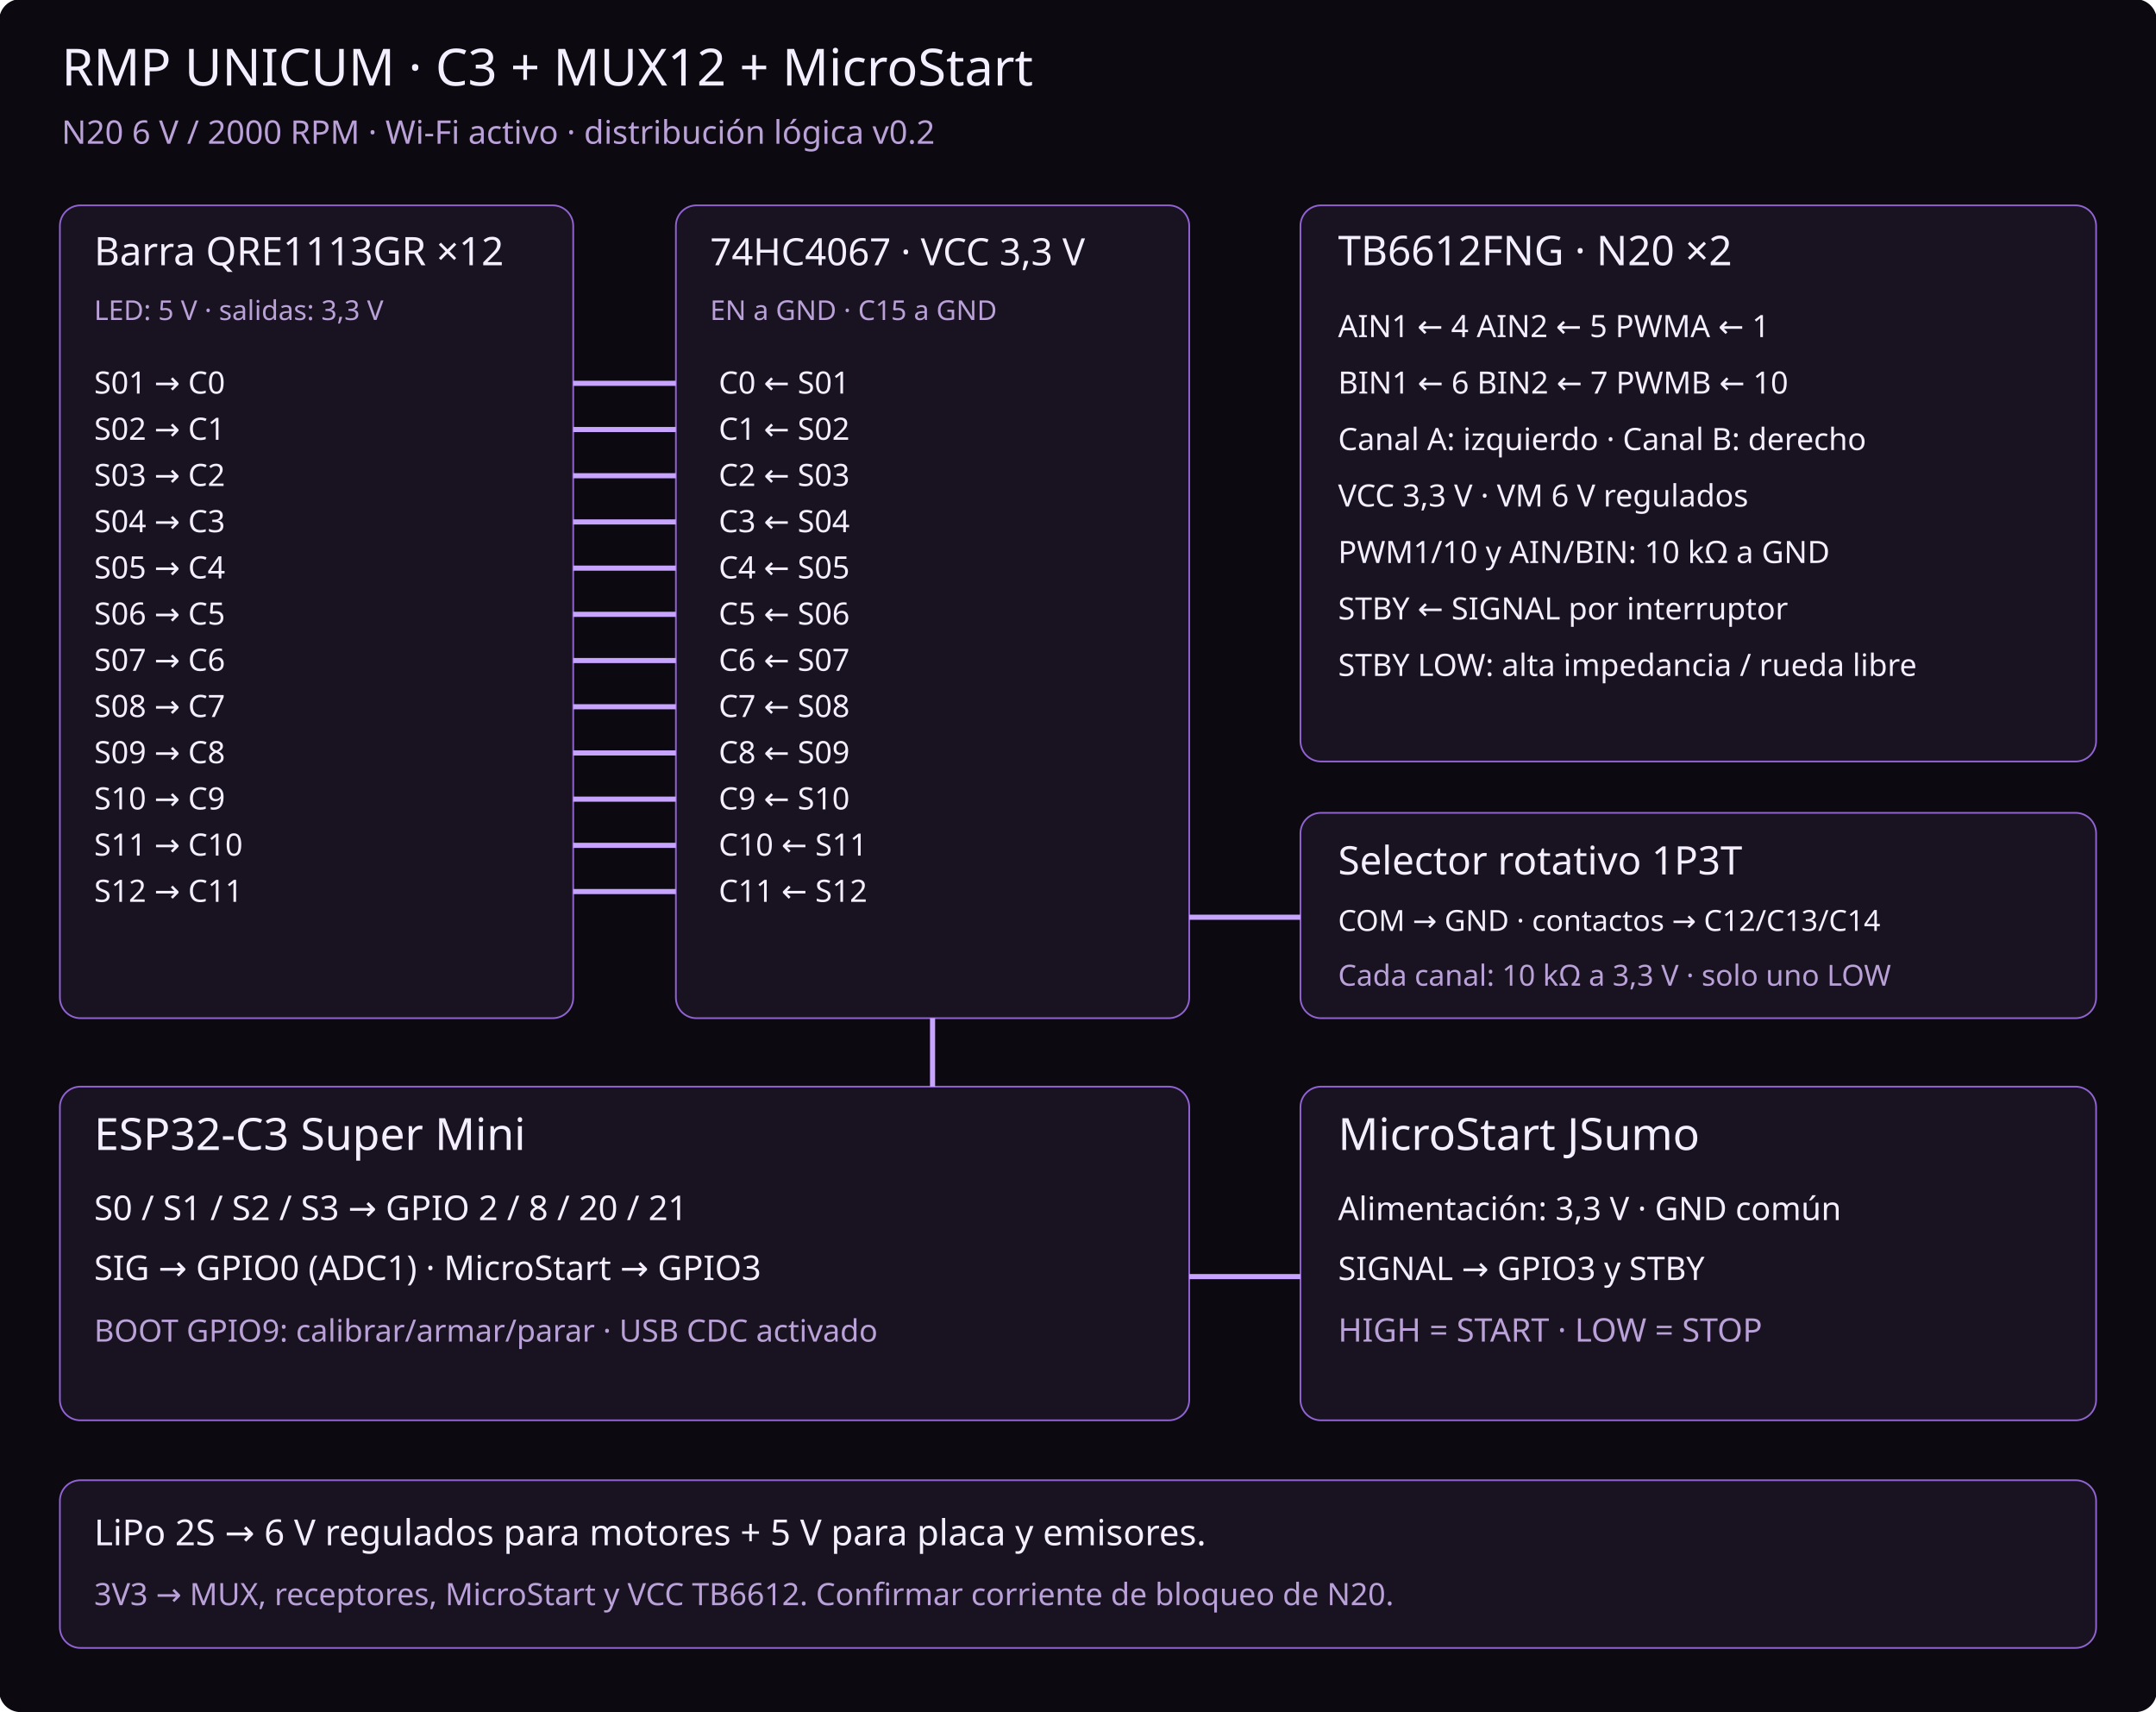
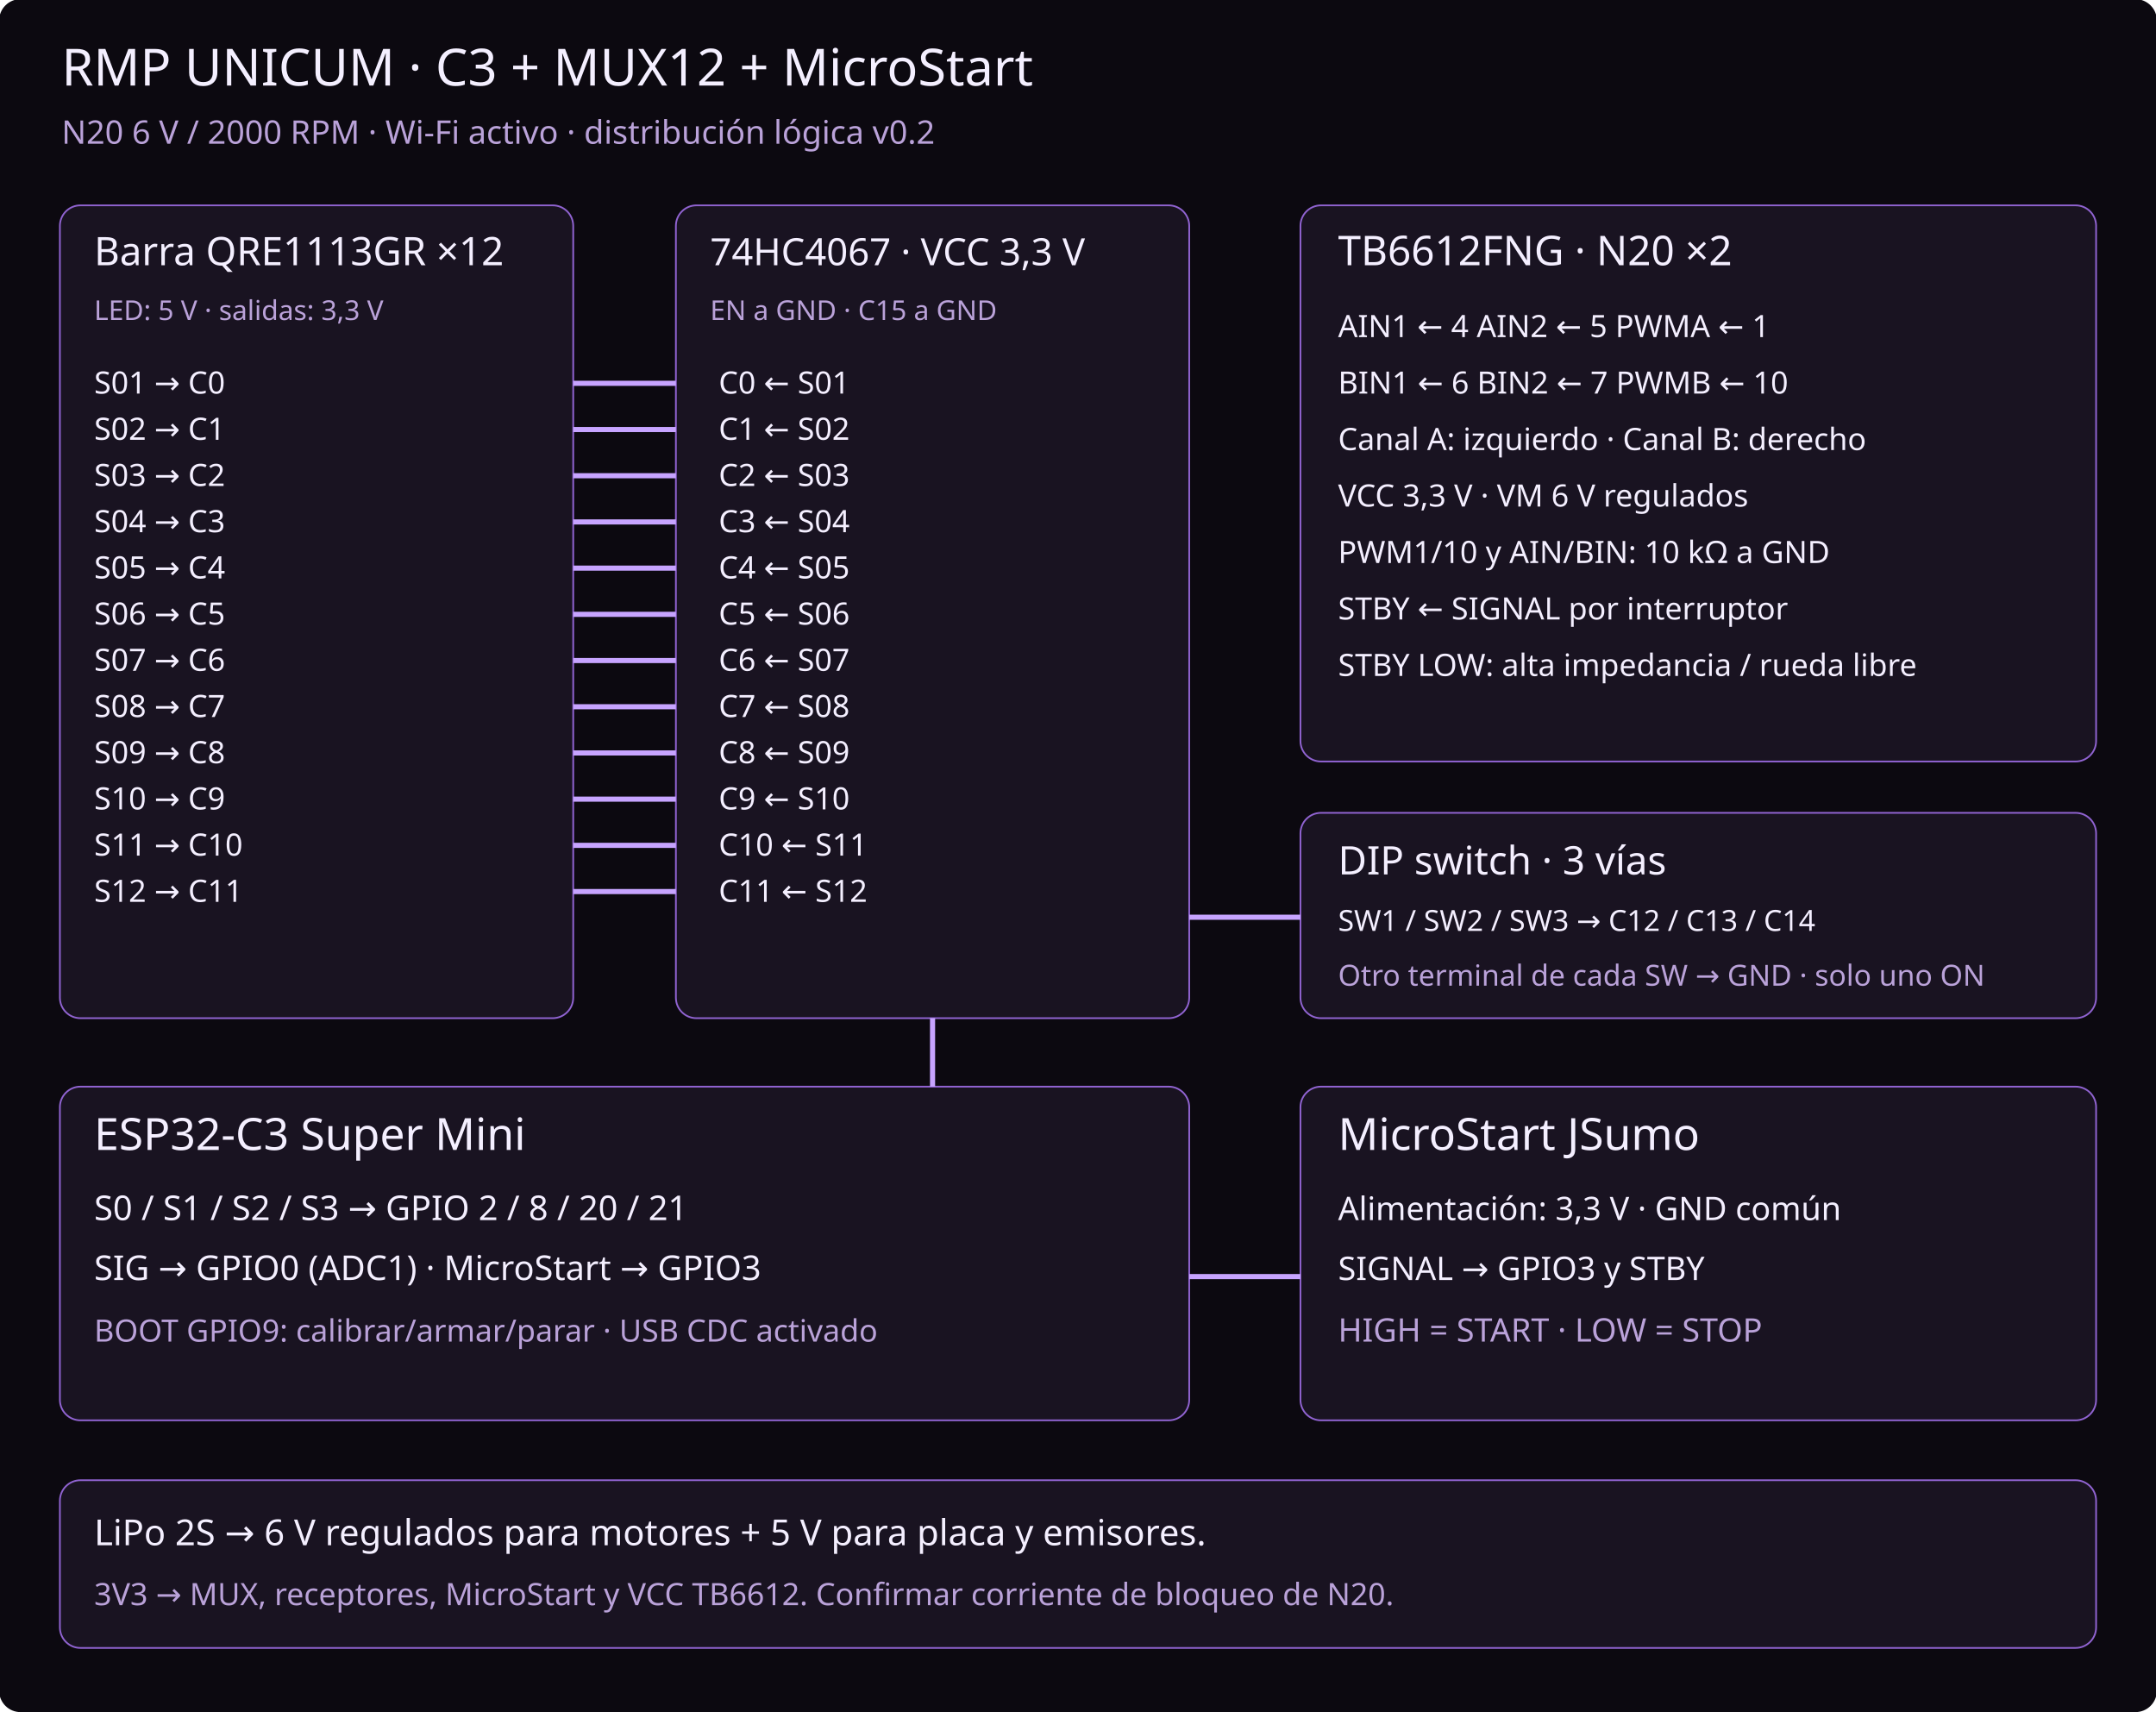
<svg xmlns="http://www.w3.org/2000/svg" width="1260" height="1000" viewBox="0 0 1260 1000">
  <rect x="0" y="0" width="1260" height="1000" rx="12" fill="#0c0910" stroke="#0c0910" />
  <text x="36" y="50" font-family="sans-serif" font-size="30" fill="#f4efff" text-anchor="start">RMP UNICUM · C3 + MUX12 + MicroStart</text>
  <text x="36" y="84" font-family="sans-serif" font-size="19" fill="#baa2d9" text-anchor="start">N20 6 V / 2000 RPM · Wi-Fi activo · distribución lógica v0.2</text>
  <rect x="35" y="120" width="300" height="475" rx="12" fill="#191321" stroke="#9063d1" />
  <text x="55" y="155" font-family="sans-serif" font-size="23" fill="#f4efff" text-anchor="start">Barra QRE1113GR ×12</text>
  <text x="55" y="187" font-family="sans-serif" font-size="16" fill="#baa2d9" text-anchor="start">LED: 5 V · salidas: 3,3 V</text>
  <rect x="395" y="120" width="300" height="475" rx="12" fill="#191321" stroke="#9063d1" />
  <text x="415" y="155" font-family="sans-serif" font-size="22" fill="#f4efff" text-anchor="start">74HC4067 · VCC 3,3 V</text>
  <text x="415" y="187" font-family="sans-serif" font-size="16" fill="#baa2d9" text-anchor="start">EN a GND · C15 a GND</text>
  <text x="55" y="230" font-family="sans-serif" font-size="18" fill="#f4efff" text-anchor="start">S01  →  C0</text>
  <text x="420" y="230" font-family="sans-serif" font-size="18" fill="#f4efff" text-anchor="start">C0  ←  S01</text>
  <path d="M335 224 L395 224" fill="none" stroke="#c7a4ff" stroke-width="3" />
  <text x="55" y="257" font-family="sans-serif" font-size="18" fill="#f4efff" text-anchor="start">S02  →  C1</text>
  <text x="420" y="257" font-family="sans-serif" font-size="18" fill="#f4efff" text-anchor="start">C1  ←  S02</text>
  <path d="M335 251 L395 251" fill="none" stroke="#c7a4ff" stroke-width="3" />
  <text x="55" y="284" font-family="sans-serif" font-size="18" fill="#f4efff" text-anchor="start">S03  →  C2</text>
  <text x="420" y="284" font-family="sans-serif" font-size="18" fill="#f4efff" text-anchor="start">C2  ←  S03</text>
  <path d="M335 278 L395 278" fill="none" stroke="#c7a4ff" stroke-width="3" />
  <text x="55" y="311" font-family="sans-serif" font-size="18" fill="#f4efff" text-anchor="start">S04  →  C3</text>
  <text x="420" y="311" font-family="sans-serif" font-size="18" fill="#f4efff" text-anchor="start">C3  ←  S04</text>
  <path d="M335 305 L395 305" fill="none" stroke="#c7a4ff" stroke-width="3" />
  <text x="55" y="338" font-family="sans-serif" font-size="18" fill="#f4efff" text-anchor="start">S05  →  C4</text>
  <text x="420" y="338" font-family="sans-serif" font-size="18" fill="#f4efff" text-anchor="start">C4  ←  S05</text>
  <path d="M335 332 L395 332" fill="none" stroke="#c7a4ff" stroke-width="3" />
  <text x="55" y="365" font-family="sans-serif" font-size="18" fill="#f4efff" text-anchor="start">S06  →  C5</text>
  <text x="420" y="365" font-family="sans-serif" font-size="18" fill="#f4efff" text-anchor="start">C5  ←  S06</text>
  <path d="M335 359 L395 359" fill="none" stroke="#c7a4ff" stroke-width="3" />
  <text x="55" y="392" font-family="sans-serif" font-size="18" fill="#f4efff" text-anchor="start">S07  →  C6</text>
  <text x="420" y="392" font-family="sans-serif" font-size="18" fill="#f4efff" text-anchor="start">C6  ←  S07</text>
  <path d="M335 386 L395 386" fill="none" stroke="#c7a4ff" stroke-width="3" />
  <text x="55" y="419" font-family="sans-serif" font-size="18" fill="#f4efff" text-anchor="start">S08  →  C7</text>
  <text x="420" y="419" font-family="sans-serif" font-size="18" fill="#f4efff" text-anchor="start">C7  ←  S08</text>
  <path d="M335 413 L395 413" fill="none" stroke="#c7a4ff" stroke-width="3" />
  <text x="55" y="446" font-family="sans-serif" font-size="18" fill="#f4efff" text-anchor="start">S09  →  C8</text>
  <text x="420" y="446" font-family="sans-serif" font-size="18" fill="#f4efff" text-anchor="start">C8  ←  S09</text>
  <path d="M335 440 L395 440" fill="none" stroke="#c7a4ff" stroke-width="3" />
  <text x="55" y="473" font-family="sans-serif" font-size="18" fill="#f4efff" text-anchor="start">S10  →  C9</text>
  <text x="420" y="473" font-family="sans-serif" font-size="18" fill="#f4efff" text-anchor="start">C9  ←  S10</text>
  <path d="M335 467 L395 467" fill="none" stroke="#c7a4ff" stroke-width="3" />
  <text x="55" y="500" font-family="sans-serif" font-size="18" fill="#f4efff" text-anchor="start">S11  →  C10</text>
  <text x="420" y="500" font-family="sans-serif" font-size="18" fill="#f4efff" text-anchor="start">C10  ←  S11</text>
  <path d="M335 494 L395 494" fill="none" stroke="#c7a4ff" stroke-width="3" />
  <text x="55" y="527" font-family="sans-serif" font-size="18" fill="#f4efff" text-anchor="start">S12  →  C11</text>
  <text x="420" y="527" font-family="sans-serif" font-size="18" fill="#f4efff" text-anchor="start">C11  ←  S12</text>
  <path d="M335 521 L395 521" fill="none" stroke="#c7a4ff" stroke-width="3" />
  <rect x="760" y="120" width="465" height="325" rx="12" fill="#191321" stroke="#9063d1" />
  <text x="782" y="155" font-family="sans-serif" font-size="24" fill="#f4efff" text-anchor="start">TB6612FNG · N20 ×2</text>
  <text x="782" y="197" font-family="sans-serif" font-size="18" fill="#f4efff" text-anchor="start">AIN1 ← 4    AIN2 ← 5    PWMA ← 1</text>
  <text x="782" y="230" font-family="sans-serif" font-size="18" fill="#f4efff" text-anchor="start">BIN1 ← 6    BIN2 ← 7    PWMB ← 10</text>
  <text x="782" y="263" font-family="sans-serif" font-size="18" fill="#f4efff" text-anchor="start">Canal A: izquierdo · Canal B: derecho</text>
  <text x="782" y="296" font-family="sans-serif" font-size="18" fill="#f4efff" text-anchor="start">VCC 3,3 V · VM 6 V regulados</text>
  <text x="782" y="329" font-family="sans-serif" font-size="18" fill="#f4efff" text-anchor="start">PWM1/10 y AIN/BIN: 10 kΩ a GND</text>
  <text x="782" y="362" font-family="sans-serif" font-size="18" fill="#f4efff" text-anchor="start">STBY ← SIGNAL por interruptor</text>
  <text x="782" y="395" font-family="sans-serif" font-size="18" fill="#f4efff" text-anchor="start">STBY LOW: alta impedancia / rueda libre</text>
  <rect x="760" y="475" width="465" height="120" rx="12" fill="#191321" stroke="#9063d1" />
-   <text x="782" y="511" font-family="sans-serif" font-size="23" fill="#f4efff" text-anchor="start">Selector rotativo 1P3T</text>
-   <text x="782" y="544" font-family="sans-serif" font-size="17" fill="#f4efff" text-anchor="start">COM → GND · contactos → C12/C13/C14</text>
-   <text x="782" y="576" font-family="sans-serif" font-size="17" fill="#baa2d9" text-anchor="start">Cada canal: 10 kΩ a 3,3 V · solo uno LOW</text>
+   <text x="782" y="511" font-family="sans-serif" font-size="23" fill="#f4efff" text-anchor="start">DIP switch · 3 vías</text>
+   <text x="782" y="544" font-family="sans-serif" font-size="17" fill="#f4efff" text-anchor="start">SW1 / SW2 / SW3 → C12 / C13 / C14</text>
+   <text x="782" y="576" font-family="sans-serif" font-size="17" fill="#baa2d9" text-anchor="start">Otro terminal de cada SW → GND · solo uno ON</text>
  <path d="M695 536 L760 536" fill="none" stroke="#c7a4ff" stroke-width="3" />
  <rect x="35" y="635" width="660" height="195" rx="12" fill="#191321" stroke="#9063d1" />
  <text x="55" y="672" font-family="sans-serif" font-size="26" fill="#f4efff" text-anchor="start">ESP32-C3 Super Mini</text>
  <text x="55" y="713" font-family="sans-serif" font-size="20" fill="#f4efff" text-anchor="start">S0 / S1 / S2 / S3 → GPIO 2 / 8 / 20 / 21</text>
  <text x="55" y="748" font-family="sans-serif" font-size="20" fill="#f4efff" text-anchor="start">SIG → GPIO0 (ADC1) · MicroStart → GPIO3</text>
  <text x="55" y="784" font-family="sans-serif" font-size="18" fill="#baa2d9" text-anchor="start">BOOT GPIO9: calibrar/armar/parar · USB CDC activado</text>
  <path d="M545 595 L545 635" fill="none" stroke="#c7a4ff" stroke-width="3" />
  <rect x="760" y="635" width="465" height="195" rx="12" fill="#191321" stroke="#9063d1" />
  <text x="782" y="672" font-family="sans-serif" font-size="26" fill="#f4efff" text-anchor="start">MicroStart JSumo</text>
  <text x="782" y="713" font-family="sans-serif" font-size="19" fill="#f4efff" text-anchor="start">Alimentación: 3,3 V · GND común</text>
  <text x="782" y="748" font-family="sans-serif" font-size="19" fill="#f4efff" text-anchor="start">SIGNAL → GPIO3 y STBY</text>
  <text x="782" y="784" font-family="sans-serif" font-size="19" fill="#baa2d9" text-anchor="start">HIGH = START · LOW = STOP</text>
  <path d="M695 746 L760 746" fill="none" stroke="#c7a4ff" stroke-width="3" />
  <rect x="35" y="865" width="1190" height="98" rx="12" fill="#191321" stroke="#9063d1" />
  <text x="55" y="903" font-family="sans-serif" font-size="21" fill="#f4efff" text-anchor="start">LiPo 2S → 6 V regulados para motores + 5 V para placa y emisores.</text>
  <text x="55" y="938" font-family="sans-serif" font-size="18" fill="#baa2d9" text-anchor="start">3V3 → MUX, receptores, MicroStart y VCC TB6612. Confirmar corriente de bloqueo de N20.</text>
</svg>
